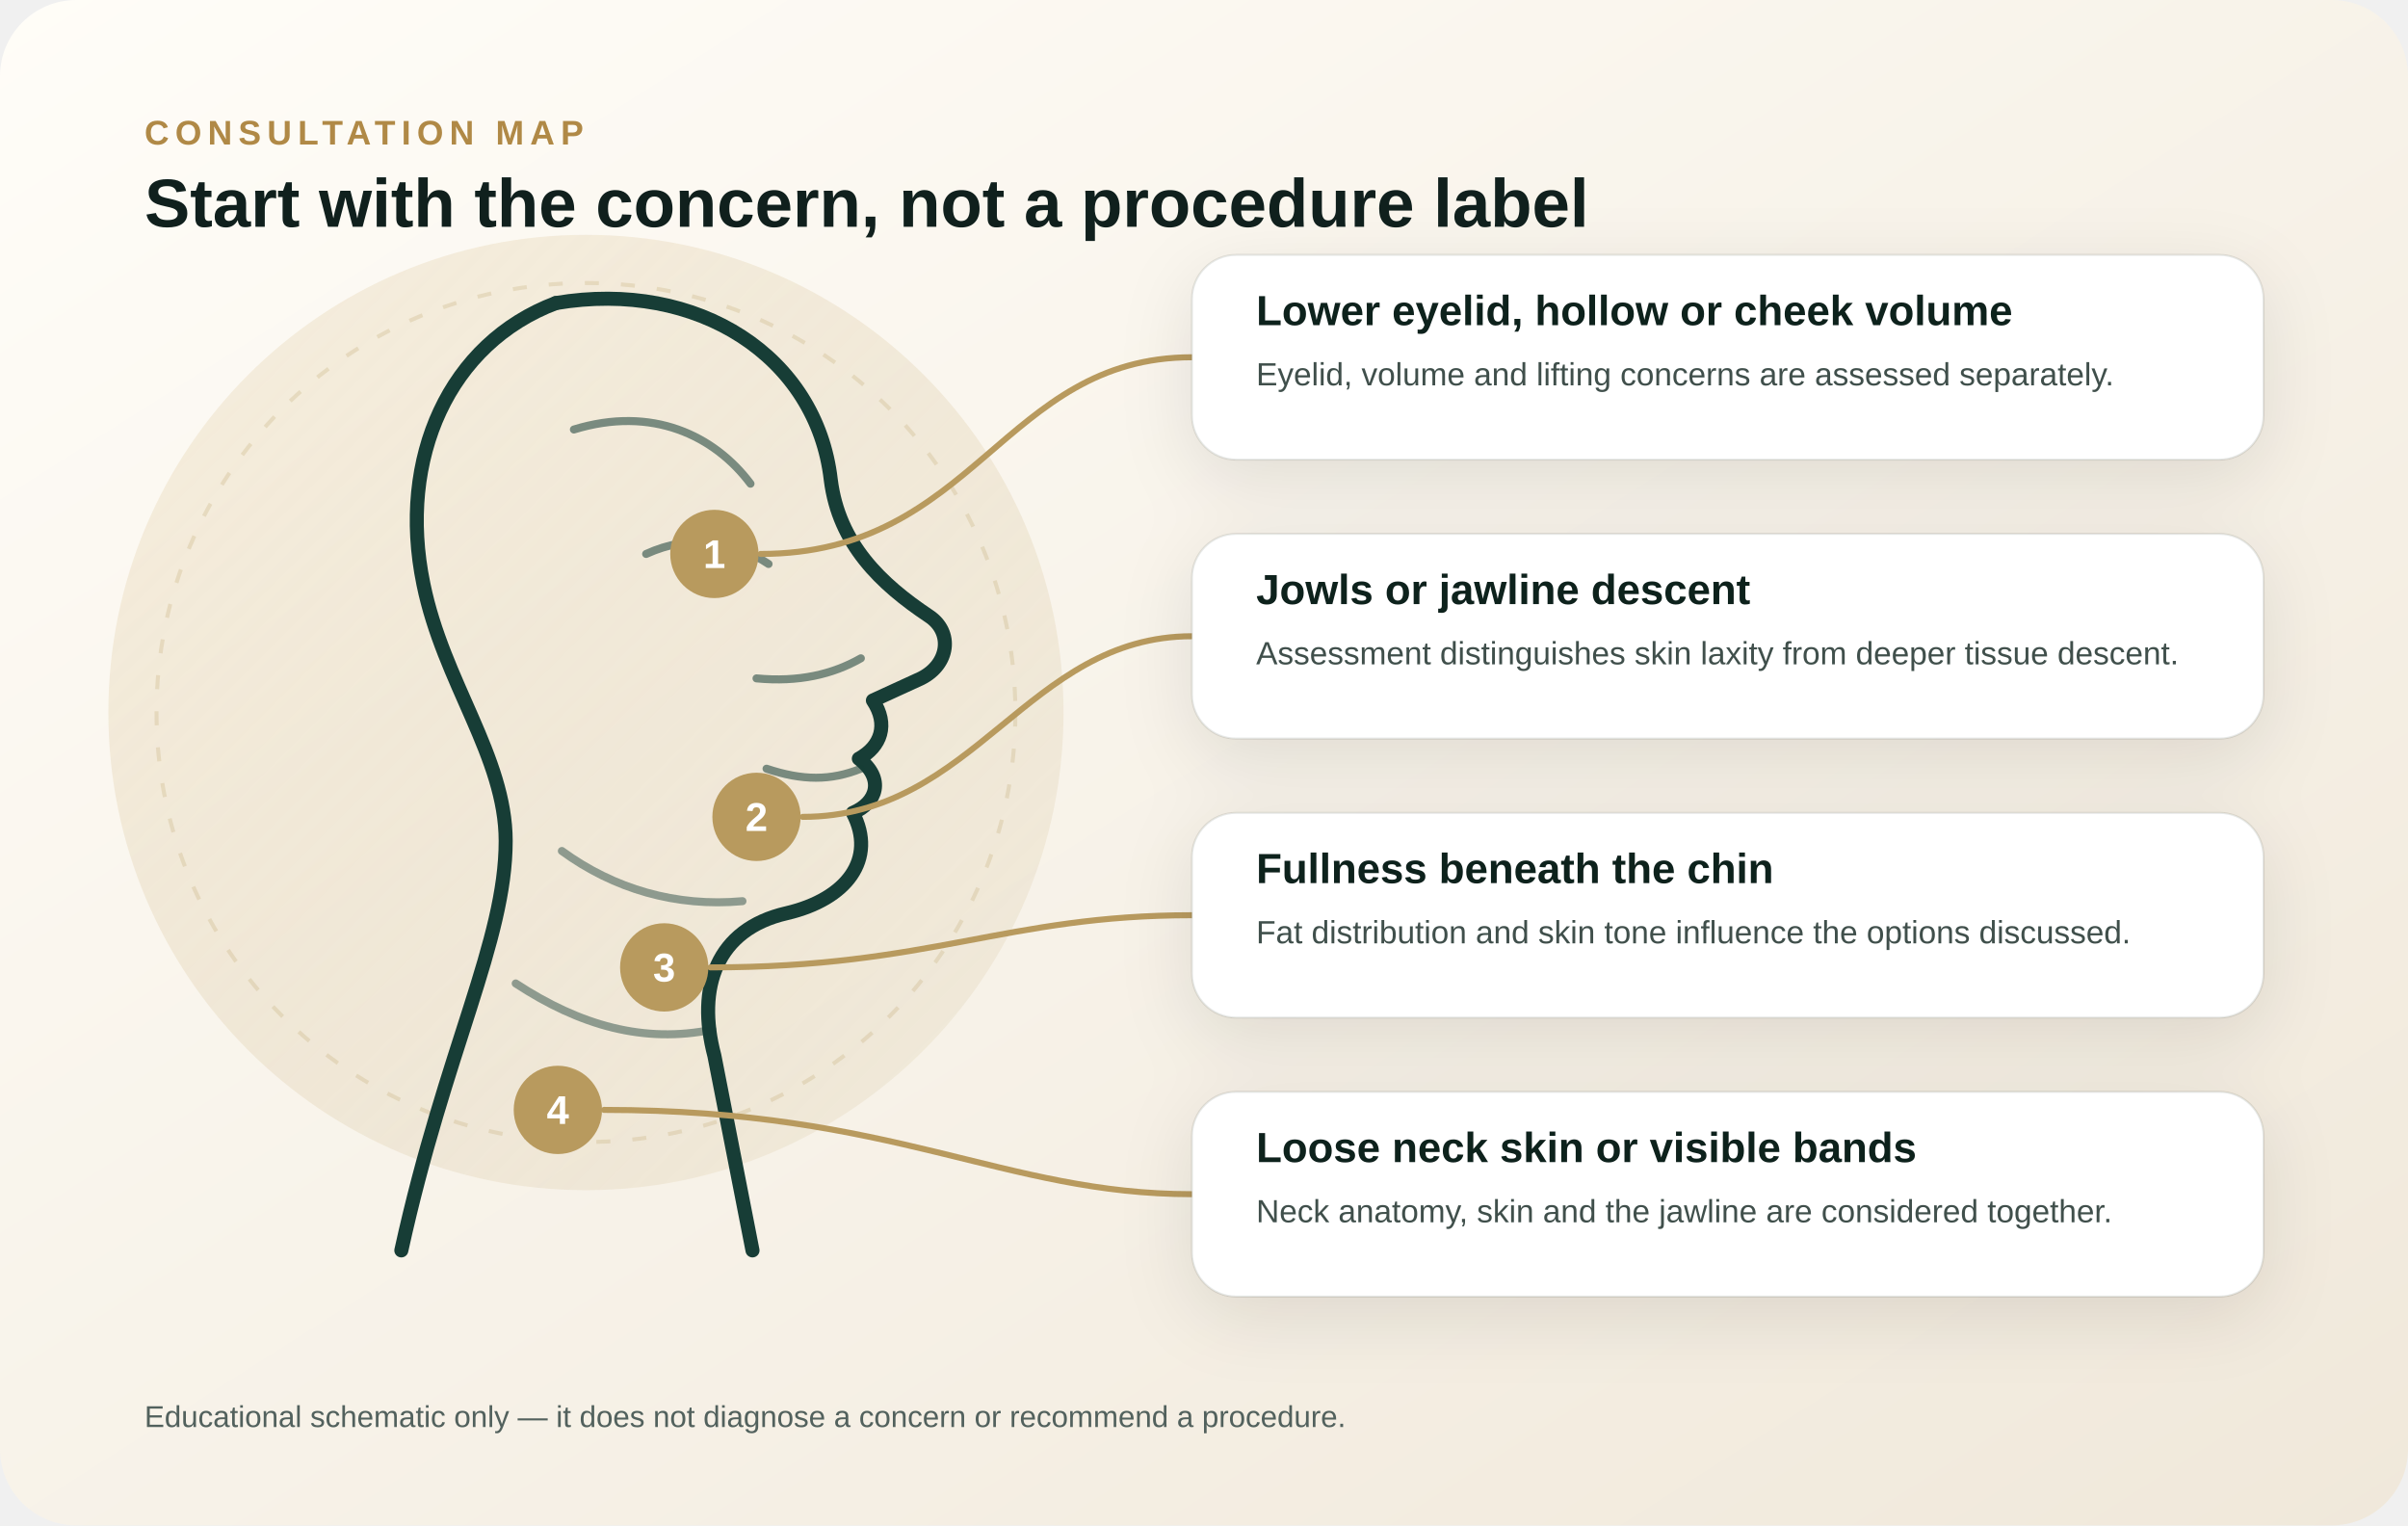
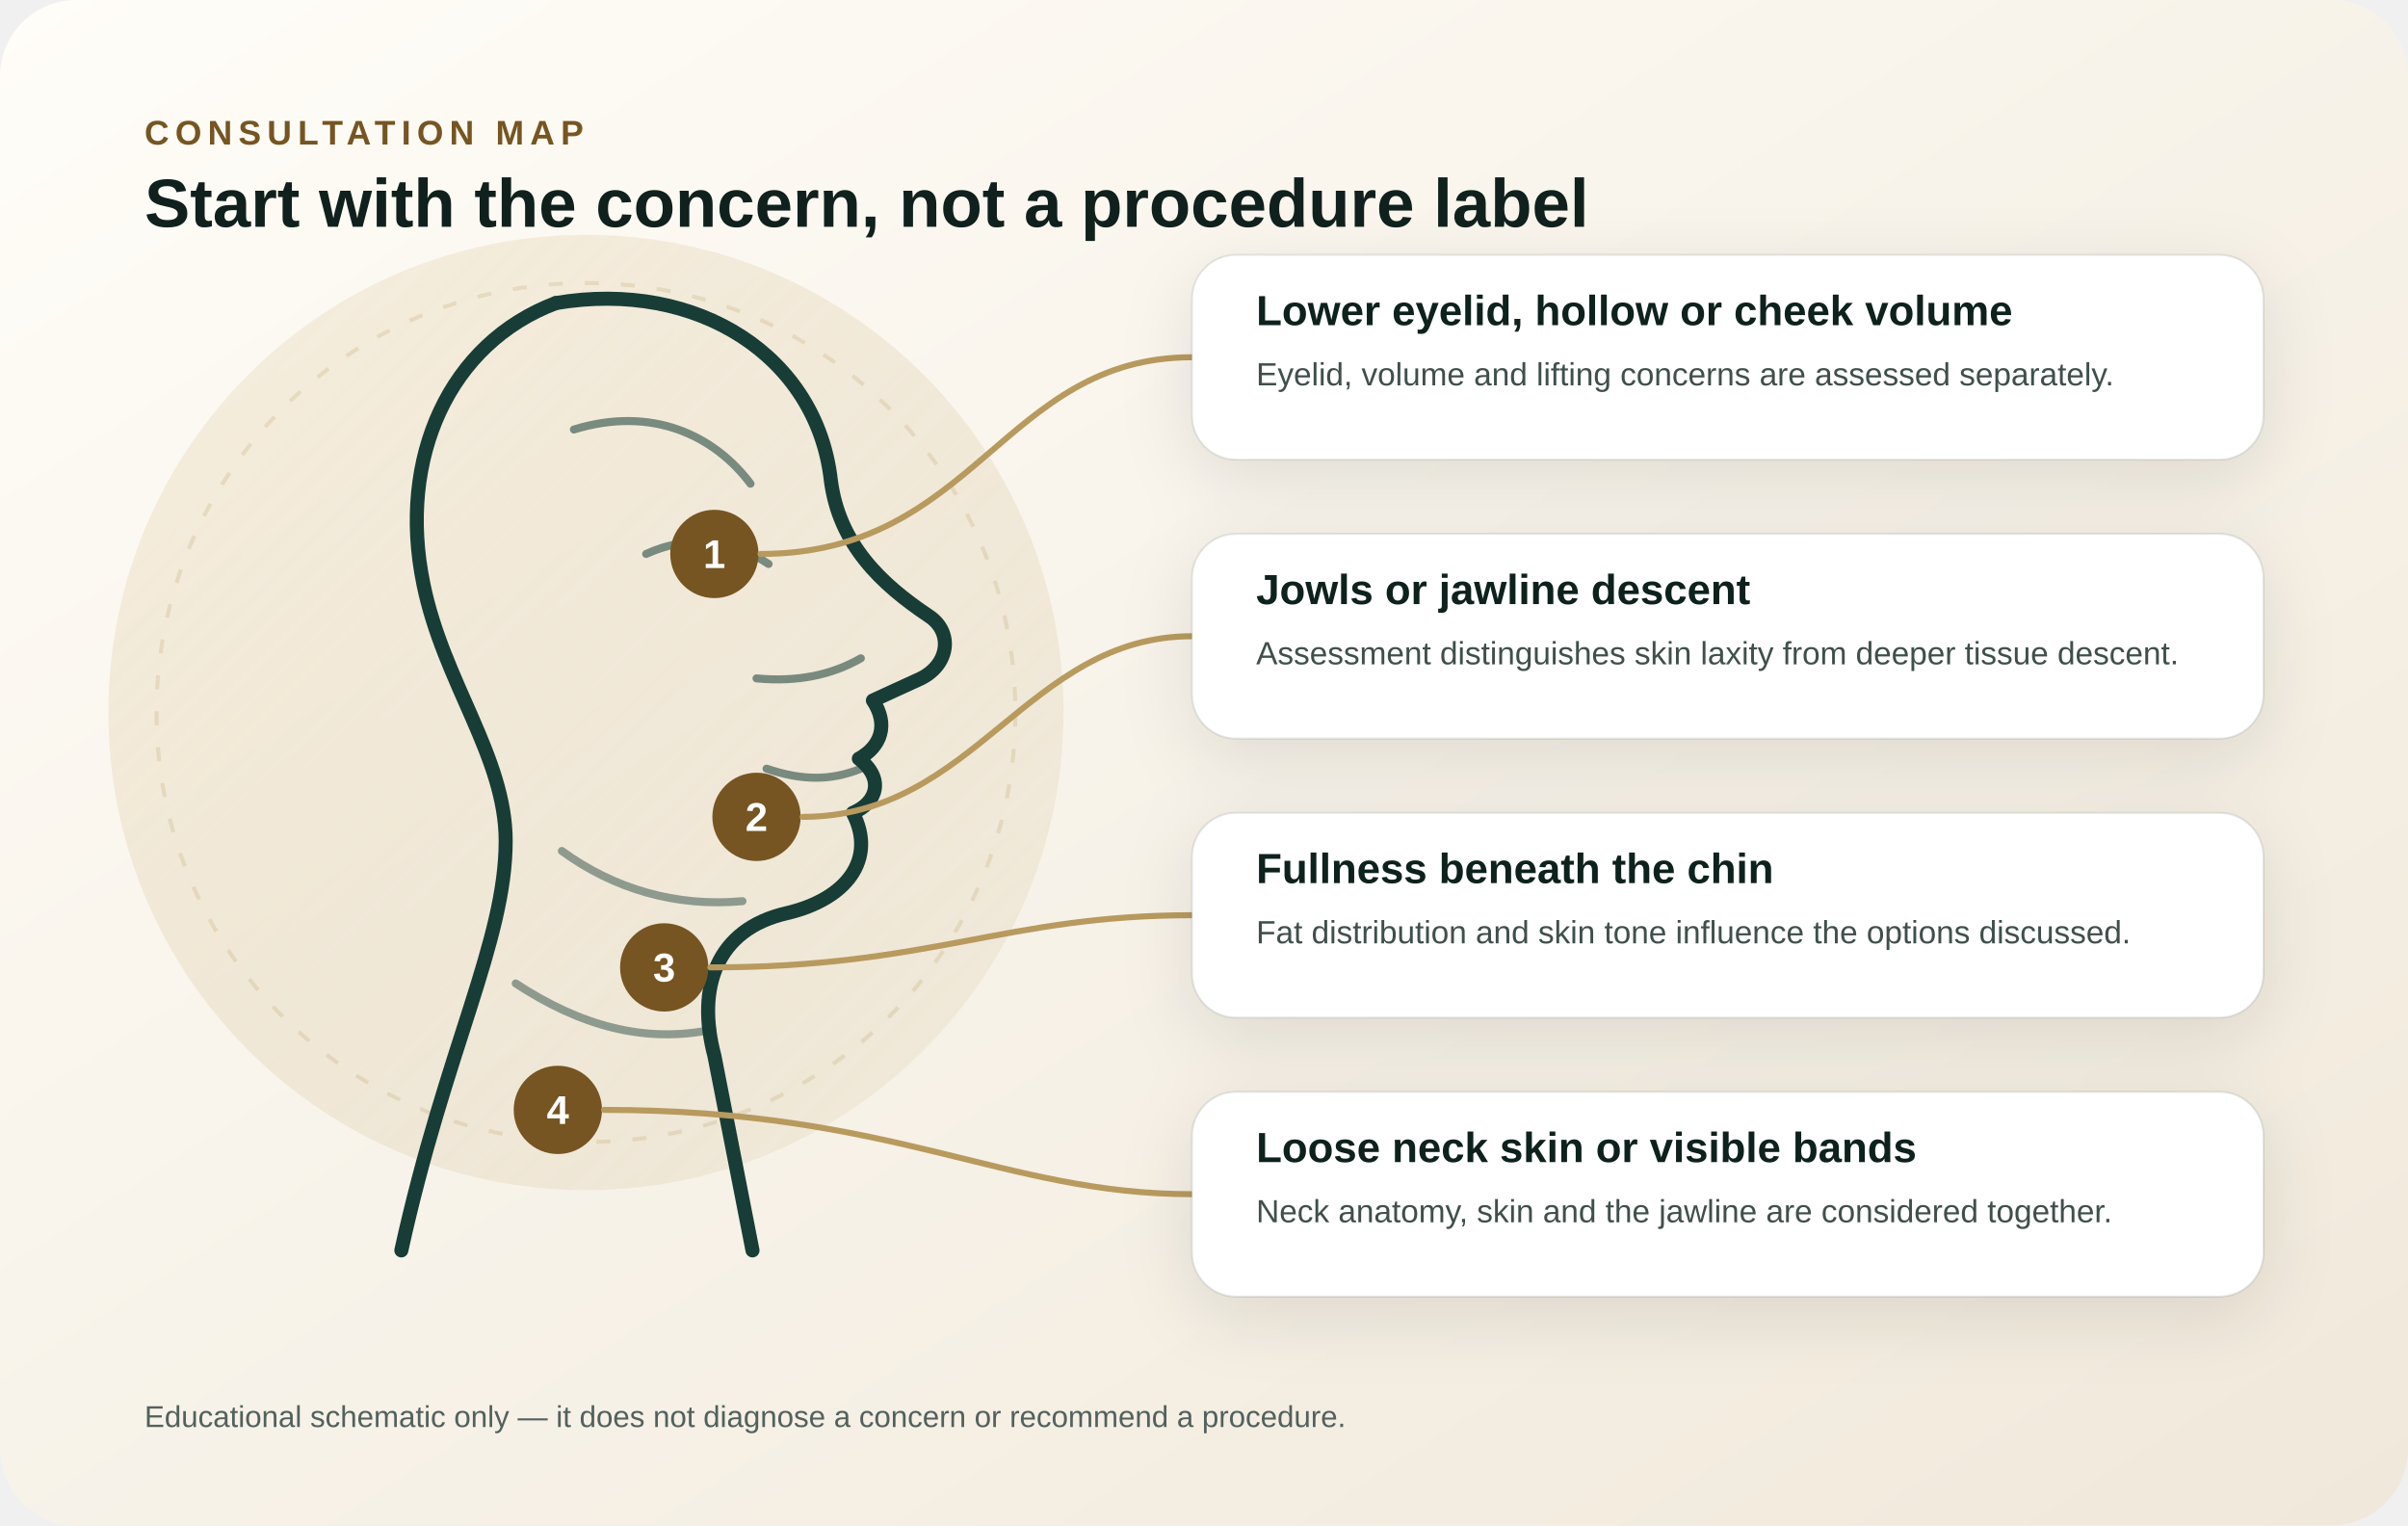
<svg xmlns="http://www.w3.org/2000/svg" width="1200" height="760" viewBox="0 0 1200 760" role="img" aria-labelledby="title desc">
  <defs>
    <linearGradient id="background" x1="0" y1="0" x2="1" y2="1">
      <stop offset="0" stop-color="#fffdf8" />
      <stop offset="1" stop-color="#f0e8da" />
    </linearGradient>
    <linearGradient id="portrait" x1="0" y1="0" x2="1" y2="1">
      <stop offset="0" stop-color="#e9d6b1" stop-opacity=".34" />
      <stop offset="1" stop-color="#b89a5e" stop-opacity=".09" />
    </linearGradient>
    <filter id="shadow" x="-20%" y="-20%" width="140%" height="140%">
      <feDropShadow dx="0" dy="10" stdDeviation="18" flood-color="#10201d" flood-opacity=".10" />
    </filter>
  </defs>
  <rect width="1200" height="760" rx="38" fill="url(#background)" />
  <circle cx="292" cy="355" r="238" fill="url(#portrait)" />
  <circle cx="292" cy="355" r="214" fill="none" stroke="#b89a5e" stroke-opacity=".22" stroke-width="2" stroke-dasharray="7 11" />
-   <text x="72" y="72" fill="#b08946" font-family="Arial, Helvetica, sans-serif" font-size="17" font-weight="700" letter-spacing="3">CONSULTATION MAP</text>
+   <text x="72" y="72" fill="#765522" font-family="Arial, Helvetica, sans-serif" font-size="17" font-weight="700" letter-spacing="3">CONSULTATION MAP</text>
  <text x="72" y="113" fill="#10201d" font-family="Arial, Helvetica, sans-serif" font-size="34" font-weight="700">Start with the concern, not a procedure label</text>
  <g fill="none" stroke="#173d36" stroke-linecap="round" stroke-linejoin="round">
    <path d="M277 151 C224 171 198 228 211 291 C221 340 252 377 252 419 C252 469 222 523 200 623" stroke-width="7" />
    <path d="M277 151 C348 139 407 178 414 239 C418 271 439 291 463 307 C475 315 473 331 459 338 L435 349 C443 361 439 372 428 378 C441 388 437 400 425 405 C437 428 422 448 392 455 C357 463 347 492 356 526 L375 623" stroke-width="7" />
    <path d="M286 214 C325 202 356 217 374 241" stroke-width="4" stroke-opacity=".55" />
    <path d="M322 276 C344 266 365 269 383 281" stroke-width="4" stroke-opacity=".55" />
    <path d="M377 338 C398 340 415 336 429 328" stroke-width="4" stroke-opacity=".55" />
    <path d="M382 383 C400 389 414 389 429 383" stroke-width="4" stroke-opacity=".55" />
    <path d="M370 449 C337 452 306 443 280 424" stroke-width="4" stroke-opacity=".45" />
    <path d="M355 513 C321 520 289 511 257 490" stroke-width="4" stroke-opacity=".45" />
  </g>
  <g font-family="Arial, Helvetica, sans-serif">
    <g>
-       <circle cx="356" cy="276" r="22" fill="#b89a5e" />
+       <circle cx="356" cy="276" r="22" fill="#765522" />
      <text x="356" y="283" text-anchor="middle" fill="#fff" font-size="20" font-weight="700">1</text>
      <path d="M379 276 C486 276 500 178 594 178" fill="none" stroke="#b89a5e" stroke-width="3" stroke-linecap="round" />
    </g>
    <g>
-       <circle cx="377" cy="407" r="22" fill="#b89a5e" />
+       <circle cx="377" cy="407" r="22" fill="#765522" />
      <text x="377" y="414" text-anchor="middle" fill="#fff" font-size="20" font-weight="700">2</text>
      <path d="M400 407 C486 407 512 317 594 317" fill="none" stroke="#b89a5e" stroke-width="3" stroke-linecap="round" />
    </g>
    <g>
-       <circle cx="331" cy="482" r="22" fill="#b89a5e" />
+       <circle cx="331" cy="482" r="22" fill="#765522" />
      <text x="331" y="489" text-anchor="middle" fill="#fff" font-size="20" font-weight="700">3</text>
      <path d="M354 482 C464 482 501 456 594 456" fill="none" stroke="#b89a5e" stroke-width="3" stroke-linecap="round" />
    </g>
    <g>
-       <circle cx="278" cy="553" r="22" fill="#b89a5e" />
+       <circle cx="278" cy="553" r="22" fill="#765522" />
      <text x="278" y="560" text-anchor="middle" fill="#fff" font-size="20" font-weight="700">4</text>
      <path d="M301 553 C446 553 500 595 594 595" fill="none" stroke="#b89a5e" stroke-width="3" stroke-linecap="round" />
    </g>
    <g filter="url(#shadow)">
      <rect x="594" y="127" width="534" height="102" rx="22" fill="#fff" stroke="#10201d" stroke-opacity=".10" />
      <text x="626" y="162" fill="#10201d" font-size="21" font-weight="700">Lower eyelid, hollow or cheek volume</text>
      <text x="626" y="192" fill="#40504c" font-size="16">Eyelid, volume and lifting concerns are assessed separately.</text>
      <rect x="594" y="266" width="534" height="102" rx="22" fill="#fff" stroke="#10201d" stroke-opacity=".10" />
      <text x="626" y="301" fill="#10201d" font-size="21" font-weight="700">Jowls or jawline descent</text>
      <text x="626" y="331" fill="#40504c" font-size="16">Assessment distinguishes skin laxity from deeper tissue descent.</text>
      <rect x="594" y="405" width="534" height="102" rx="22" fill="#fff" stroke="#10201d" stroke-opacity=".10" />
      <text x="626" y="440" fill="#10201d" font-size="21" font-weight="700">Fullness beneath the chin</text>
      <text x="626" y="470" fill="#40504c" font-size="16">Fat distribution and skin tone influence the options discussed.</text>
      <rect x="594" y="544" width="534" height="102" rx="22" fill="#fff" stroke="#10201d" stroke-opacity=".10" />
      <text x="626" y="579" fill="#10201d" font-size="21" font-weight="700">Loose neck skin or visible bands</text>
      <text x="626" y="609" fill="#40504c" font-size="16">Neck anatomy, skin and the jawline are considered together.</text>
    </g>
    <text x="72" y="711" fill="#52615d" font-size="15">Educational schematic only — it does not diagnose a concern or recommend a procedure.</text>
  </g>
</svg>
